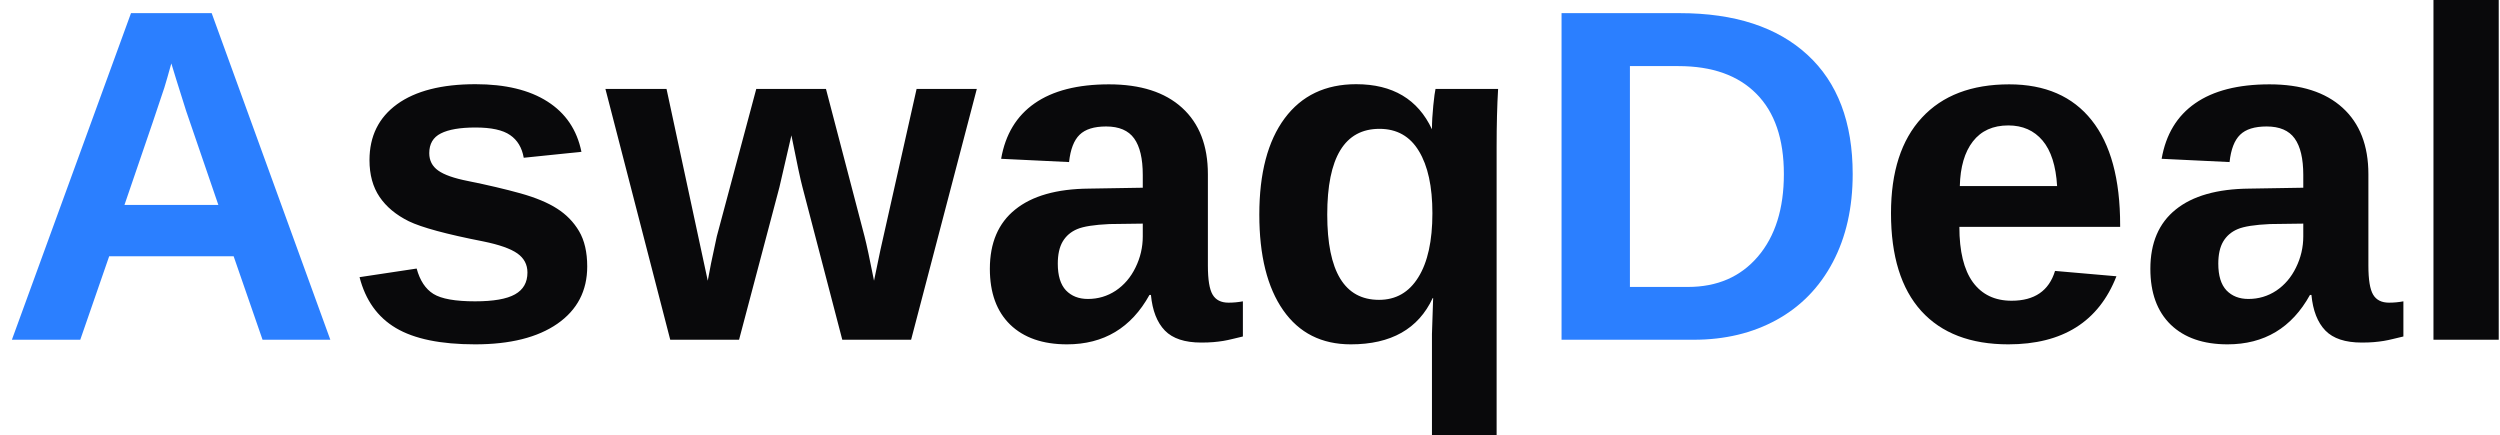
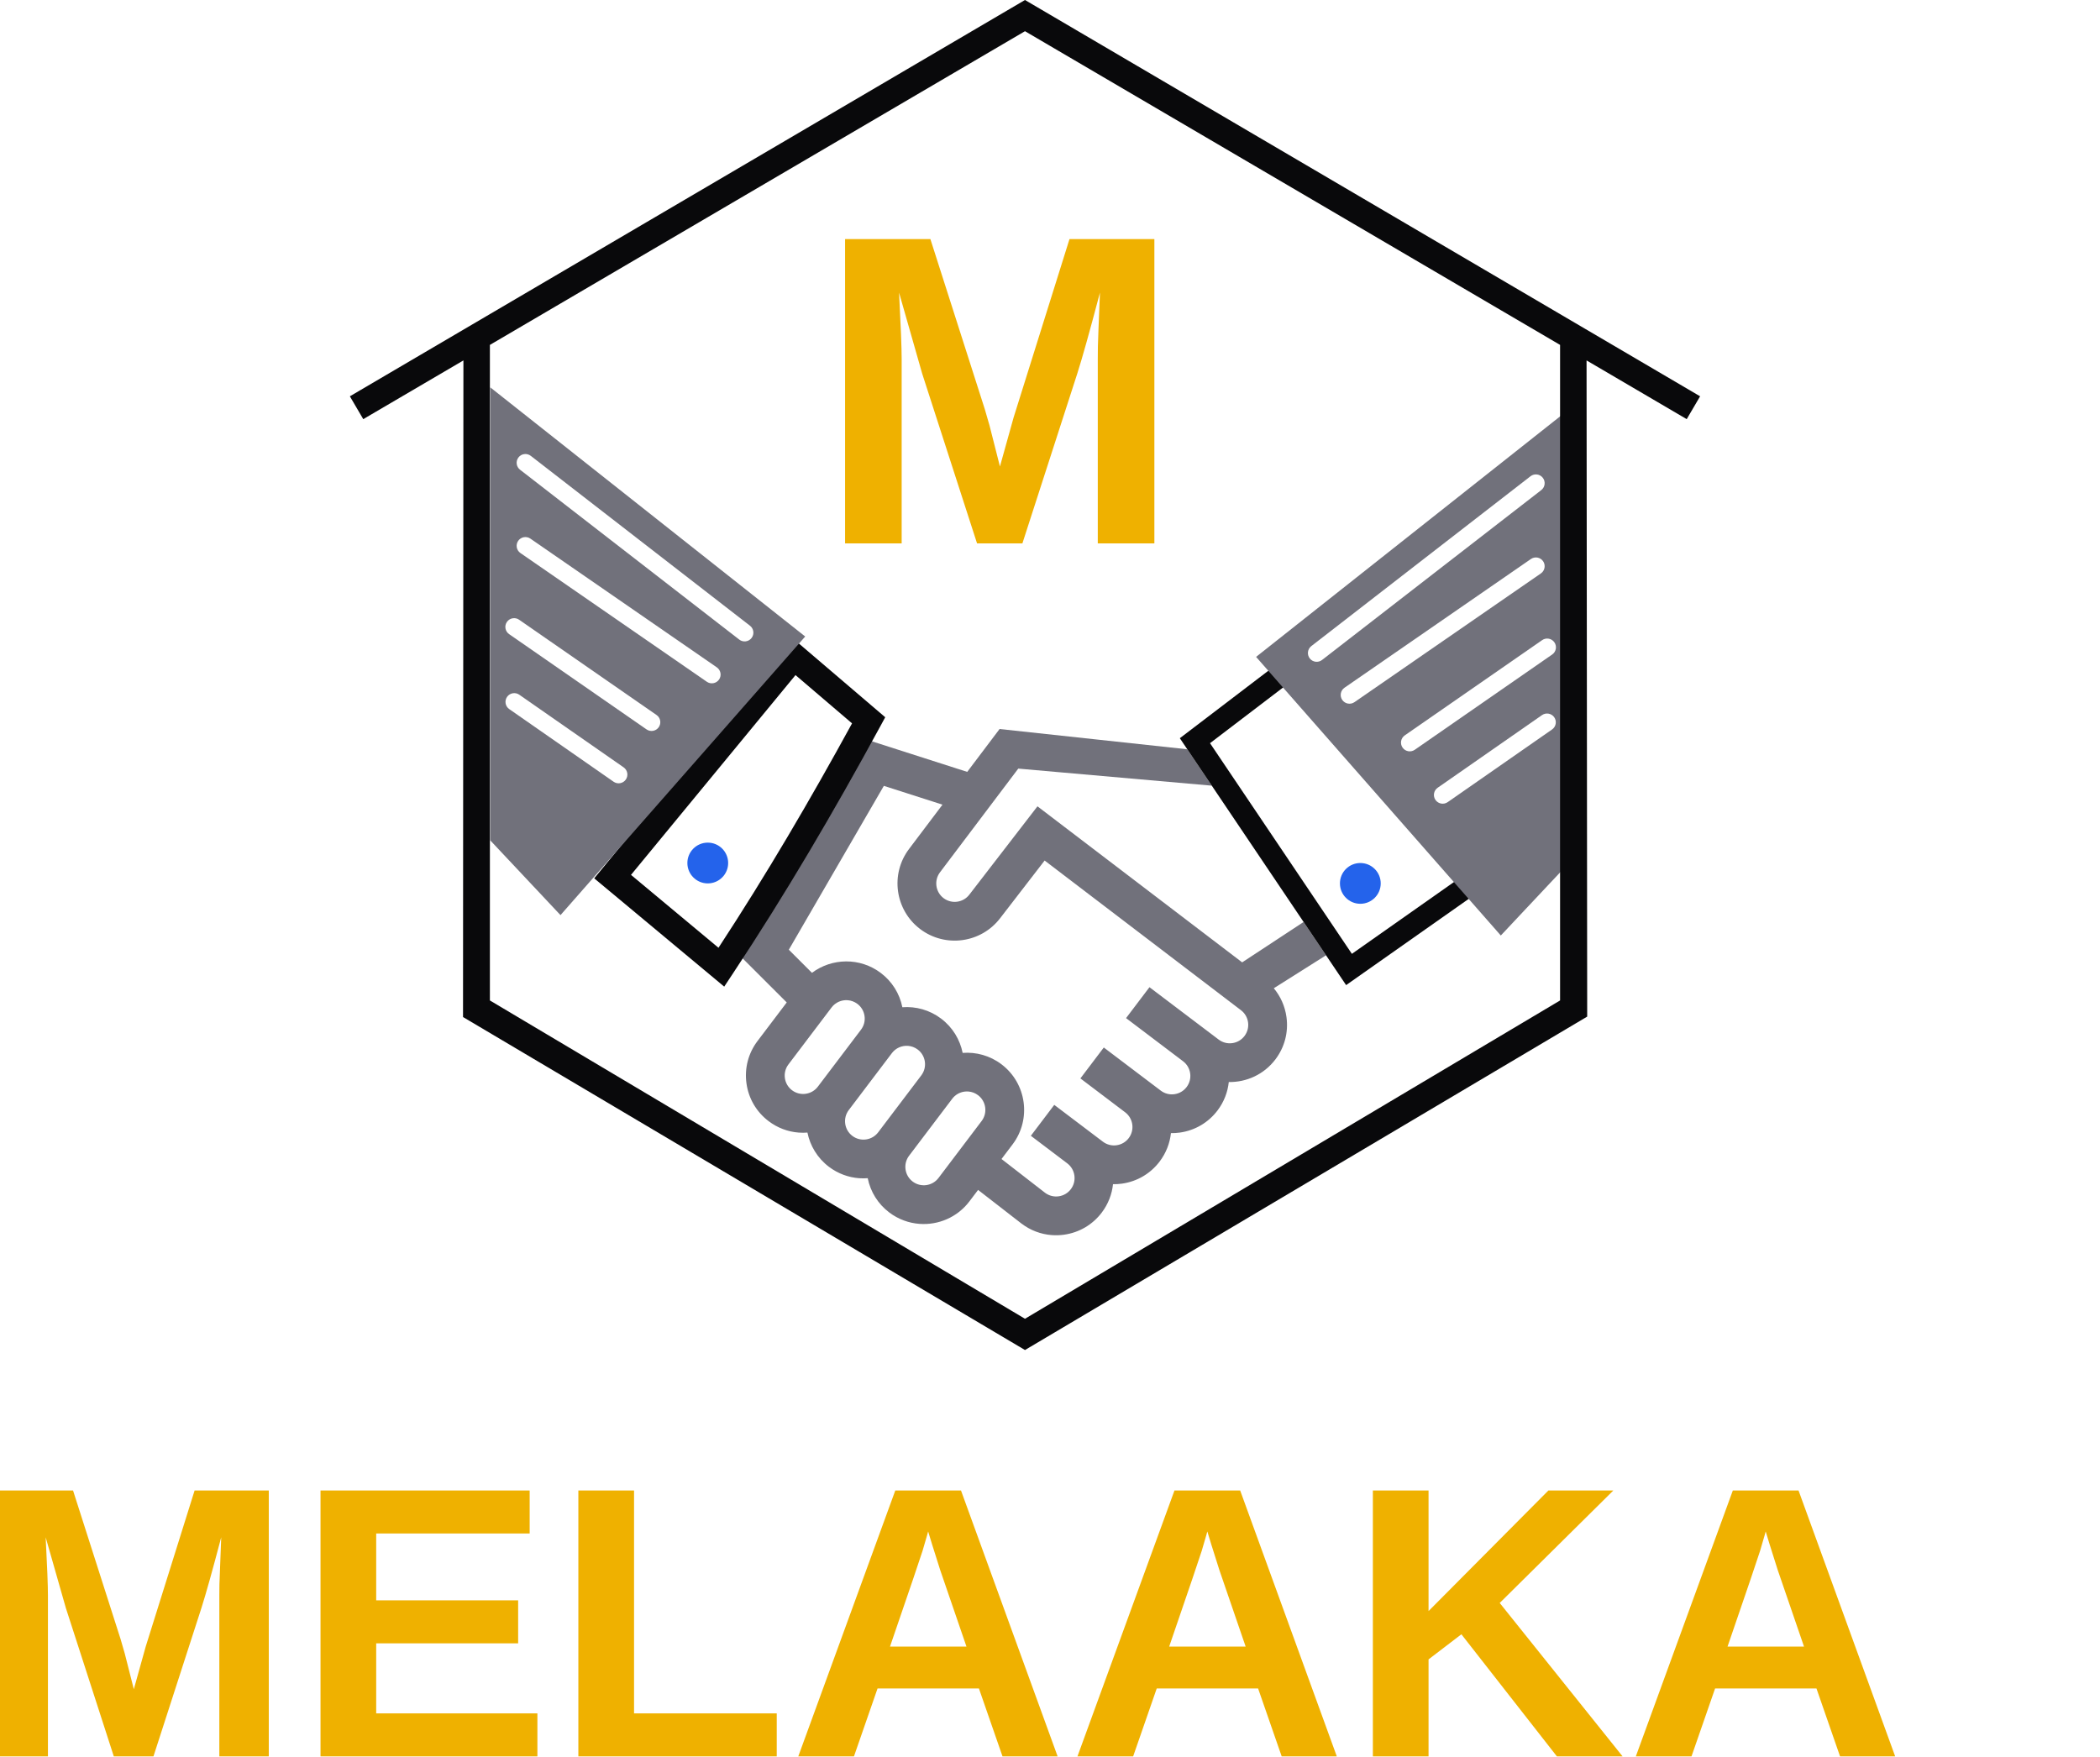
- <svg xmlns="http://www.w3.org/2000/svg" width="100%" height="100%" viewBox="0 0 3335 579" version="1.1" xml:space="preserve" style="fill-rule:evenodd;clip-rule:evenodd;stroke-linejoin:round;stroke-miterlimit:2;">
-   <g transform="matrix(1,0,0,1,-1030.7,-608.104)">
-     <g transform="matrix(1,0,0,1,0,2726)">
-       <g transform="matrix(12.6627,0,0,12.6627,-16230.3,-14583.5)">
-         <text x="1363.14px" y="1020.23px" style="font-family:'Arial-BoldMT', 'Arial', sans-serif;font-weight:700;font-size:50px;fill:rgb(43,127,255);">A</text>
-         <text x="1399.25px" y="1020.23px" style="font-family:'Arial-BoldMT', 'Arial', sans-serif;font-weight:700;font-size:50px;fill:rgb(9,9,11);">swaq</text>
-         <text x="1524.3px" y="1020.23px" style="font-family:'Arial-BoldMT', 'Arial', sans-serif;font-weight:700;font-size:50px;fill:rgb(43,127,255);">D</text>
-         <g transform="matrix(50,0,0,50,1629.91,1020.23)">
+ <svg xmlns="http://www.w3.org/2000/svg" width="100%" height="100%" viewBox="0 0 2410 2016" version="1.1" xml:space="preserve" style="fill-rule:evenodd;clip-rule:evenodd;stroke-linejoin:round;stroke-miterlimit:2;">
+   <g transform="matrix(1,0,0,1,-2982.72,-247.157)">
+     <g transform="matrix(1.32099,0,0,0.894205,5739,292.405)">
+       <g transform="matrix(2.00152,0,0,2.9568,-2310.94,-154.876)">
+         <g transform="matrix(192,0,0,192,647.3,271.152)">
                </g>
-         <text x="1560.4px" y="1020.23px" style="font-family:'Arial-BoldMT', 'Arial', sans-serif;font-weight:700;font-size:50px;fill:rgb(9,9,11);">eal</text>
+         <text x="466.081px" y="271.152px" style="font-family:'Arial-Black', 'Arial', sans-serif;font-weight:900;font-size:192px;fill:rgb(239,177,0);">M</text>
+       </g>
+       <g transform="matrix(1.96846,0,0,2.90752,-2259.03,-303.555)">
+         <g transform="matrix(0.517707,0.0385497,-0.0385497,0.517707,424.232,376.502)">
+           <path d="M365.883,52.504L205.469,47.165L180.742,85.563L92.839,64.42L-0,256.087L42.289,292.486L19.961,327.039C12.909,337.953 10.529,350.959 13.26,363.663C15.99,376.367 23.505,387.246 34.418,394.298C42.381,399.444 51.46,402.102 60.722,402.102C63.16,402.102 65.609,401.909 68.055,401.537C71.152,412.55 78.102,422.525 88.443,429.207C96.585,434.469 105.725,436.981 114.766,436.981C117.208,436.981 119.639,436.775 122.044,436.414C125.242,447.854 132.404,457.614 142.467,464.117C150.61,469.379 159.749,471.891 168.79,471.891C184.763,471.891 200.429,464.046 209.724,449.66L216.358,439.392L255.211,465.15L255.373,465.257C263.336,470.403 272.415,473.062 281.677,473.062C285.107,473.062 288.564,472.697 291.997,471.96C304.701,469.229 315.58,461.714 322.632,450.802C327.595,443.121 330.108,434.553 330.377,426.017C332.866,425.871 335.362,425.539 337.847,425.005C350.551,422.274 361.43,414.759 368.482,403.847C373.347,396.319 375.986,387.793 376.259,379.06C378.738,378.913 381.222,378.582 383.695,378.05C396.4,375.319 407.279,367.806 414.331,356.892C419.299,349.204 421.812,340.625 422.076,332.081C437.049,331.212 451.434,323.472 460.178,309.937C467.23,299.023 469.61,286.017 466.881,273.313C464.938,264.277 460.578,256.165 454.313,249.708L496.519,218.455L475.402,191.63L425.867,229.748L242.472,110.338L190.414,189.349L190.334,189.472C185.64,196.732 175.918,198.821 168.658,194.132C161.398,189.441 159.308,179.717 164.013,172.435L223.819,79.562L388.955,81.813L365.883,52.504ZM215.006,380.74L182.034,431.767C177.343,439.029 167.619,441.116 160.36,436.426C156.843,434.153 154.421,430.647 153.542,426.553C152.662,422.459 153.428,418.268 155.701,414.75L188.673,363.723C190.946,360.206 194.451,357.785 198.545,356.905C199.652,356.668 200.765,356.55 201.869,356.55C204.854,356.55 207.78,357.407 210.346,359.066C217.607,363.757 219.697,373.48 215.006,380.74ZM128.011,396.858C123.317,404.118 113.594,406.206 106.335,401.517C99.075,396.826 96.985,387.102 101.677,379.842L134.649,328.815C137.646,324.178 142.692,321.651 147.841,321.651C150.754,321.651 153.701,322.461 156.325,324.157C163.585,328.848 165.675,338.572 160.984,345.832L128.011,396.858ZM73.986,361.949C69.292,369.21 59.568,371.299 52.311,366.609C48.794,364.336 46.372,360.83 45.492,356.736C44.613,352.642 45.379,348.451 47.653,344.934L80.624,293.907C83.621,289.27 88.667,286.743 93.816,286.743C96.729,286.743 99.676,287.553 102.3,289.248C105.817,291.521 108.238,295.026 109.118,299.12C109.998,303.214 109.231,307.406 106.959,310.923L73.986,361.949ZM432.488,292.041C430.215,295.558 426.71,297.979 422.616,298.859C418.522,299.74 414.33,298.972 410.814,296.7L399.875,289.632L348.846,256.659L330.954,284.349L341.894,291.419L381.982,317.323C385.499,319.596 387.92,323.101 388.8,327.195C389.68,331.289 388.913,335.481 386.641,338.998C384.369,342.515 380.862,344.937 376.769,345.817C372.674,346.696 368.484,345.93 364.966,343.658L313.939,310.686L296.047,338.376L336.134,364.278C343.394,368.969 345.484,378.692 340.793,385.953C338.52,389.47 335.014,391.892 330.921,392.772C326.826,393.651 322.636,392.885 319.119,390.613L275.561,362.468L257.669,390.158L290.286,411.234C297.546,415.927 299.637,425.649 294.945,432.91C292.672,436.427 289.167,438.849 285.073,439.729C281.005,440.603 276.841,439.851 273.338,437.612L234.257,411.703L242.7,398.635C257.257,376.106 250.772,345.933 228.243,331.377C217.894,324.69 205.934,322.455 194.614,324.163C191.52,313.14 184.568,303.155 174.22,296.468C163.878,289.786 151.928,287.549 140.615,289.251C137.416,277.815 130.255,268.059 120.195,261.559C101.575,249.525 77.737,251.883 61.804,265.783L40.728,247.643L110.943,102.685L161.84,114.926L136.313,154.565C121.756,177.094 128.241,207.266 150.77,221.823C173.276,236.367 203.412,229.906 217.987,207.431L251.966,155.859L427.836,270.367C431.352,272.64 433.774,276.145 434.654,280.239C435.528,284.332 434.761,288.523 432.488,292.041Z" style="fill:rgb(113,113,123);" />
+         </g>
+         <path d="M681.726,521.904L608.338,412.902L655.669,376.812L744.299,477.871L681.726,521.904ZM621.662,415.098L684.274,508.096L729.701,476.129L654.331,390.188L621.662,415.098Z" style="fill:rgb(9,9,11);" />
+         <g transform="matrix(1.8,0,0,1.8,-554,-383.4)">
+           <circle cx="690" cy="478" r="5" style="fill:rgb(36,99,235);" />
+         </g>
+         <g transform="matrix(1.8,0,0,1.8,-842,-392.4)">
+           <circle cx="690" cy="478" r="5" style="fill:rgb(36,99,235);" />
+         </g>
+         <path d="M476.079,407.764C455.752,445.121 434.476,481.502 410.82,517.195L407.255,522.573L349.883,474.763L437.278,368.59L478.319,403.647L476.079,407.764ZM463.676,406.349L438.722,385.033L366.117,473.237L404.731,505.415C425.926,473.046 445.213,440.096 463.676,406.349Z" style="fill:rgb(9,9,11);" />
+         <path d="M642,377L781,267L781,467L750,500L642,377ZM712.02,418.013L772.671,375.953C774.426,374.736 774.862,372.323 773.645,370.568C772.428,368.813 770.016,368.376 768.261,369.594L707.61,411.653C705.855,412.87 705.418,415.283 706.635,417.038C707.852,418.793 710.265,419.23 712.02,418.013ZM671.107,378.358L767.854,303.366C769.542,302.058 769.85,299.625 768.542,297.937C767.234,296.249 764.801,295.941 763.113,297.249L666.365,372.242C664.677,373.55 664.369,375.983 665.678,377.671C666.986,379.359 669.419,379.667 671.107,378.358ZM685.404,396.987L767.683,340.153C769.44,338.939 769.881,336.527 768.668,334.77C767.454,333.013 765.042,332.571 763.284,333.785L681.005,390.619C679.248,391.833 678.807,394.245 680.02,396.002C681.234,397.759 683.646,398.201 685.404,396.987ZM726.555,441.121L772.616,409.046C774.369,407.826 774.801,405.412 773.58,403.659C772.36,401.907 769.946,401.475 768.193,402.695L722.133,434.77C720.38,435.99 719.948,438.404 721.168,440.156C722.389,441.909 724.803,442.341 726.555,441.121Z" style="fill:rgb(113,113,123);" />
+         <g transform="matrix(-1,0,0,1,1085,-9)">
+           <path d="M642,377L781,267L781,467L750,500L642,377ZM712.02,418.013L772.671,375.953C774.426,374.736 774.862,372.323 773.645,370.568C772.428,368.813 770.016,368.376 768.261,369.594L707.61,411.653C705.855,412.87 705.418,415.283 706.635,417.038C707.852,418.793 710.265,419.23 712.02,418.013ZM671.107,378.358L767.854,303.366C769.542,302.058 769.85,299.625 768.542,297.937C767.234,296.249 764.801,295.941 763.113,297.249L666.365,372.242C664.677,373.55 664.369,375.983 665.678,377.671C666.986,379.359 669.419,379.667 671.107,378.358ZM685.404,396.987L767.683,340.153C769.44,338.939 769.881,336.527 768.668,334.77C767.454,333.013 765.042,332.571 763.284,333.785L681.005,390.619C679.248,391.833 678.807,394.245 680.02,396.002C681.234,397.759 683.646,398.201 685.404,396.987ZM726.555,441.121L772.616,409.046C774.369,407.826 774.801,405.412 773.58,403.659C772.36,401.907 769.946,401.475 768.193,402.695L722.133,434.77C720.38,435.99 719.948,438.404 721.168,440.156C722.389,441.909 724.803,442.341 726.555,441.121Z" style="fill:rgb(113,113,123);" />
+         </g>
+         <path d="M292.157,246.119L247.956,272.041L242.044,261.959L540,87L837.956,261.959L832.044,272.041L787.843,246.119L788.125,535.807L540,683L291.984,535.997L292.157,246.119ZM540,100.774L303.843,239.266L303.843,528.677L540,669.2L776.157,528.677L776.157,239.266L540,100.774Z" style="fill:rgb(9,9,11);" />
+       </g>
+     </g>
+     <g transform="matrix(1.32099,0,0,0.894205,5739,292.405)">
+       <g transform="matrix(1.74922,0,0,2.58409,-2392.21,240.793)">
+         <g transform="matrix(192,0,0,192,1217.06,759.697)">
+                 </g>
+         <text x="161.157px" y="759.697px" style="font-family:'Arial-Black', 'Arial', sans-serif;font-weight:900;font-size:192px;fill:rgb(239,177,0);">MELAAKA</text>
      </g>
    </g>
  </g>
</svg>
